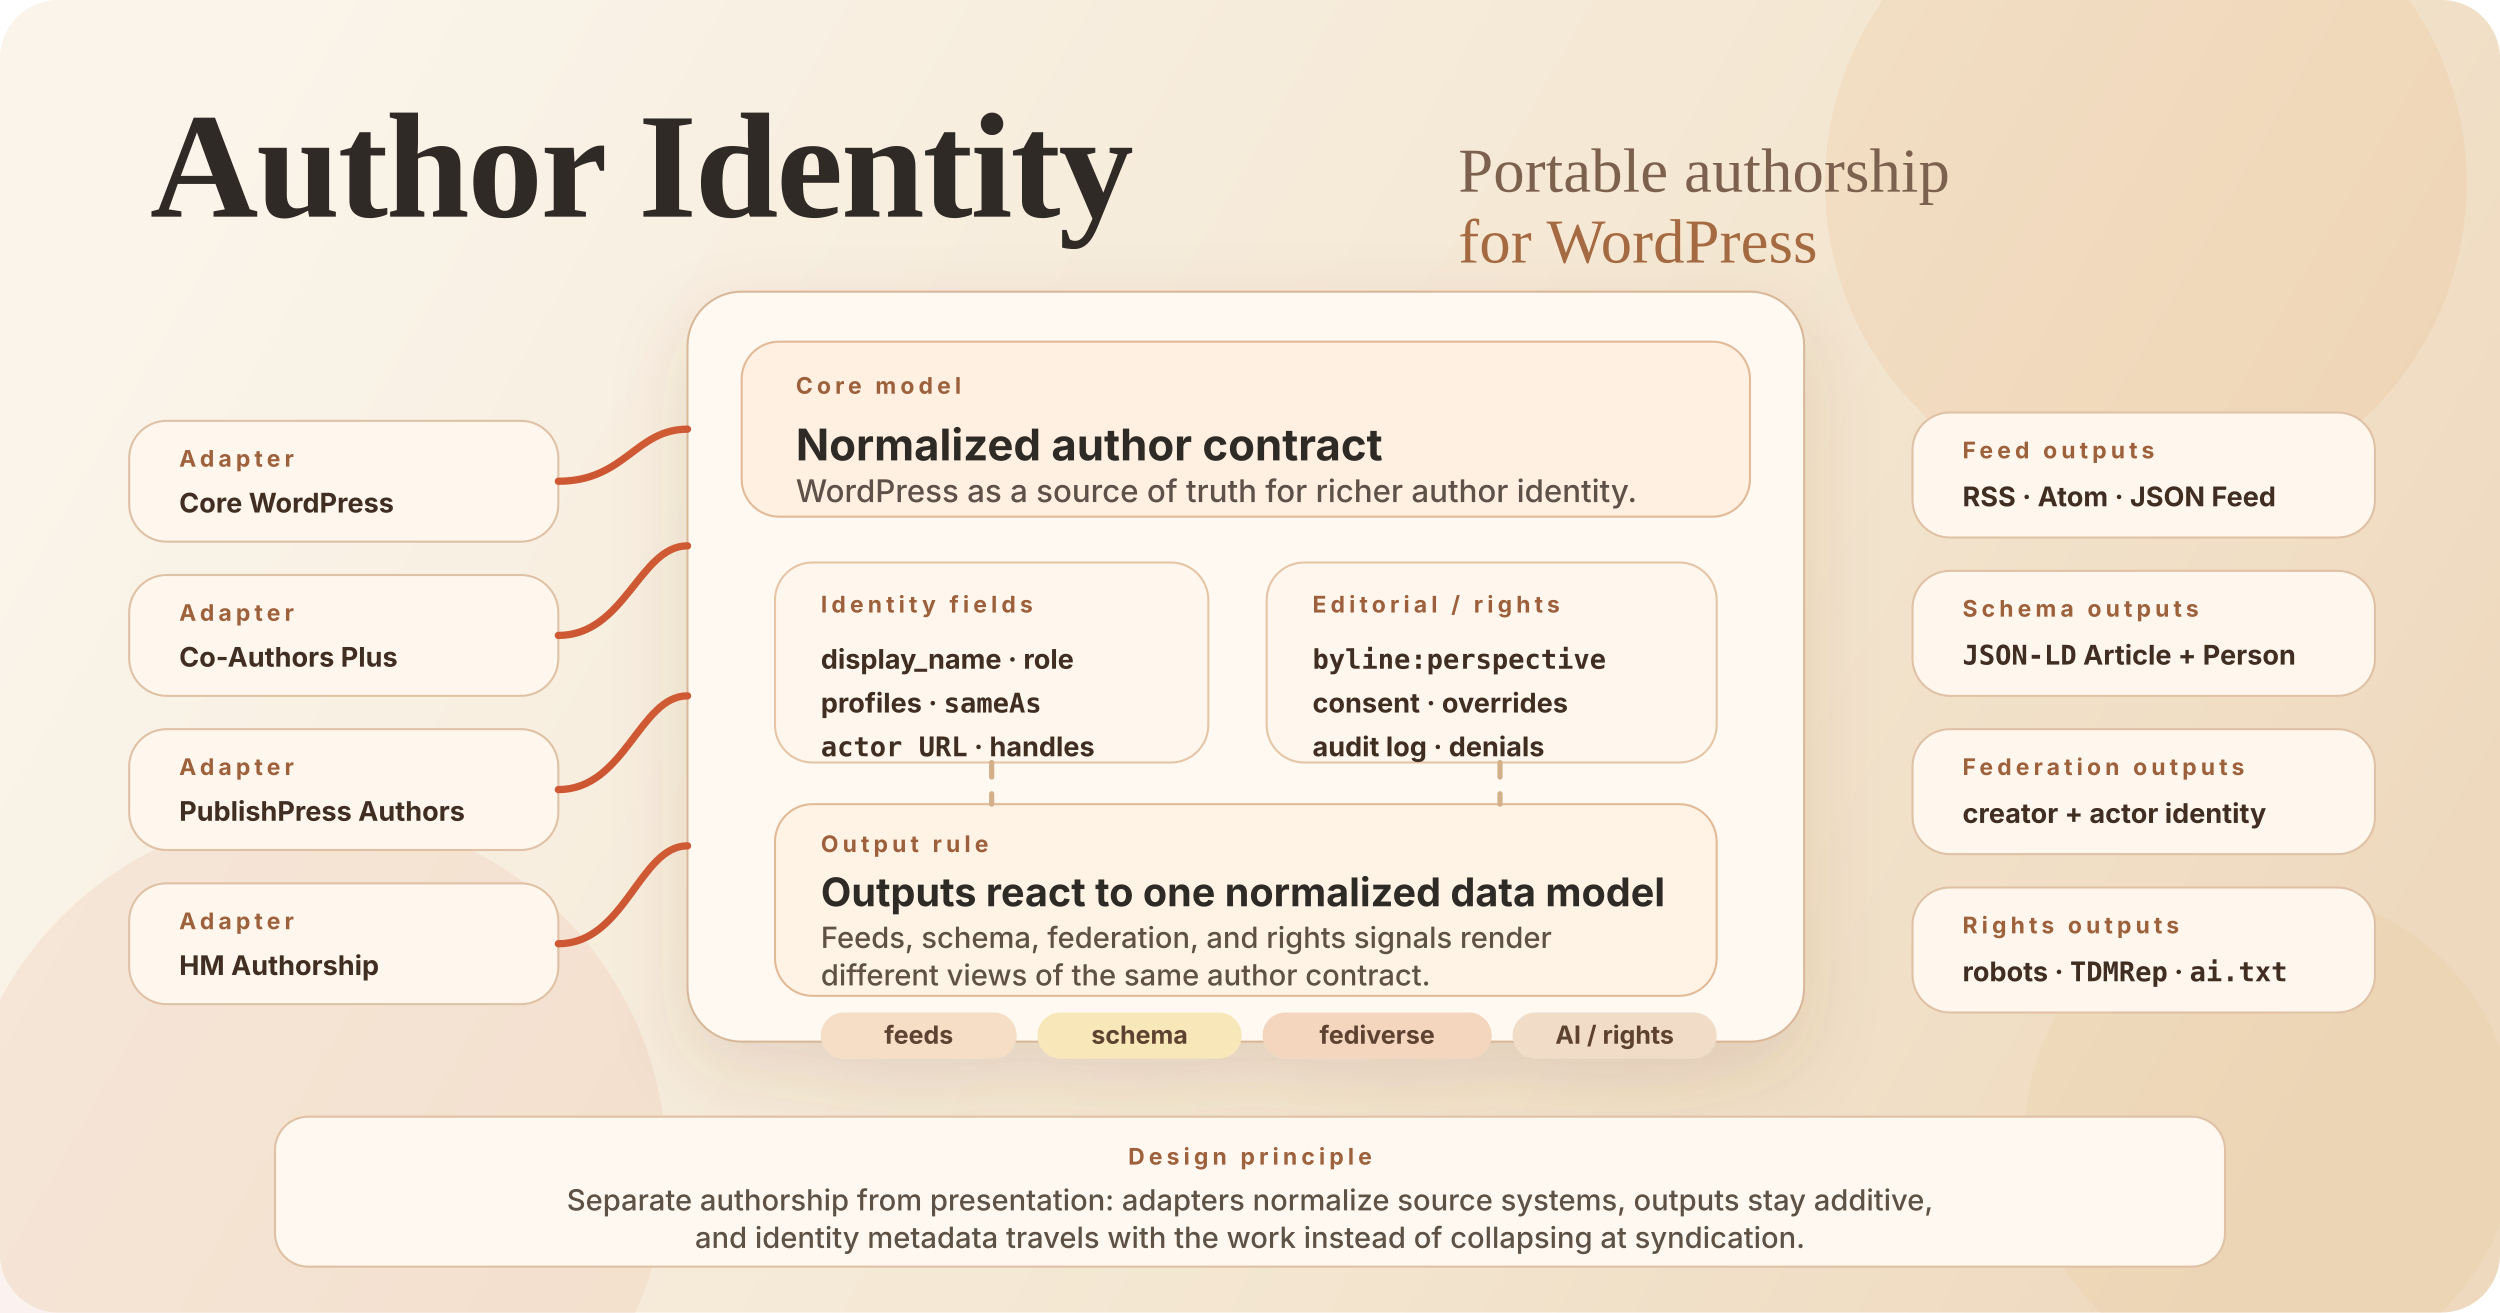
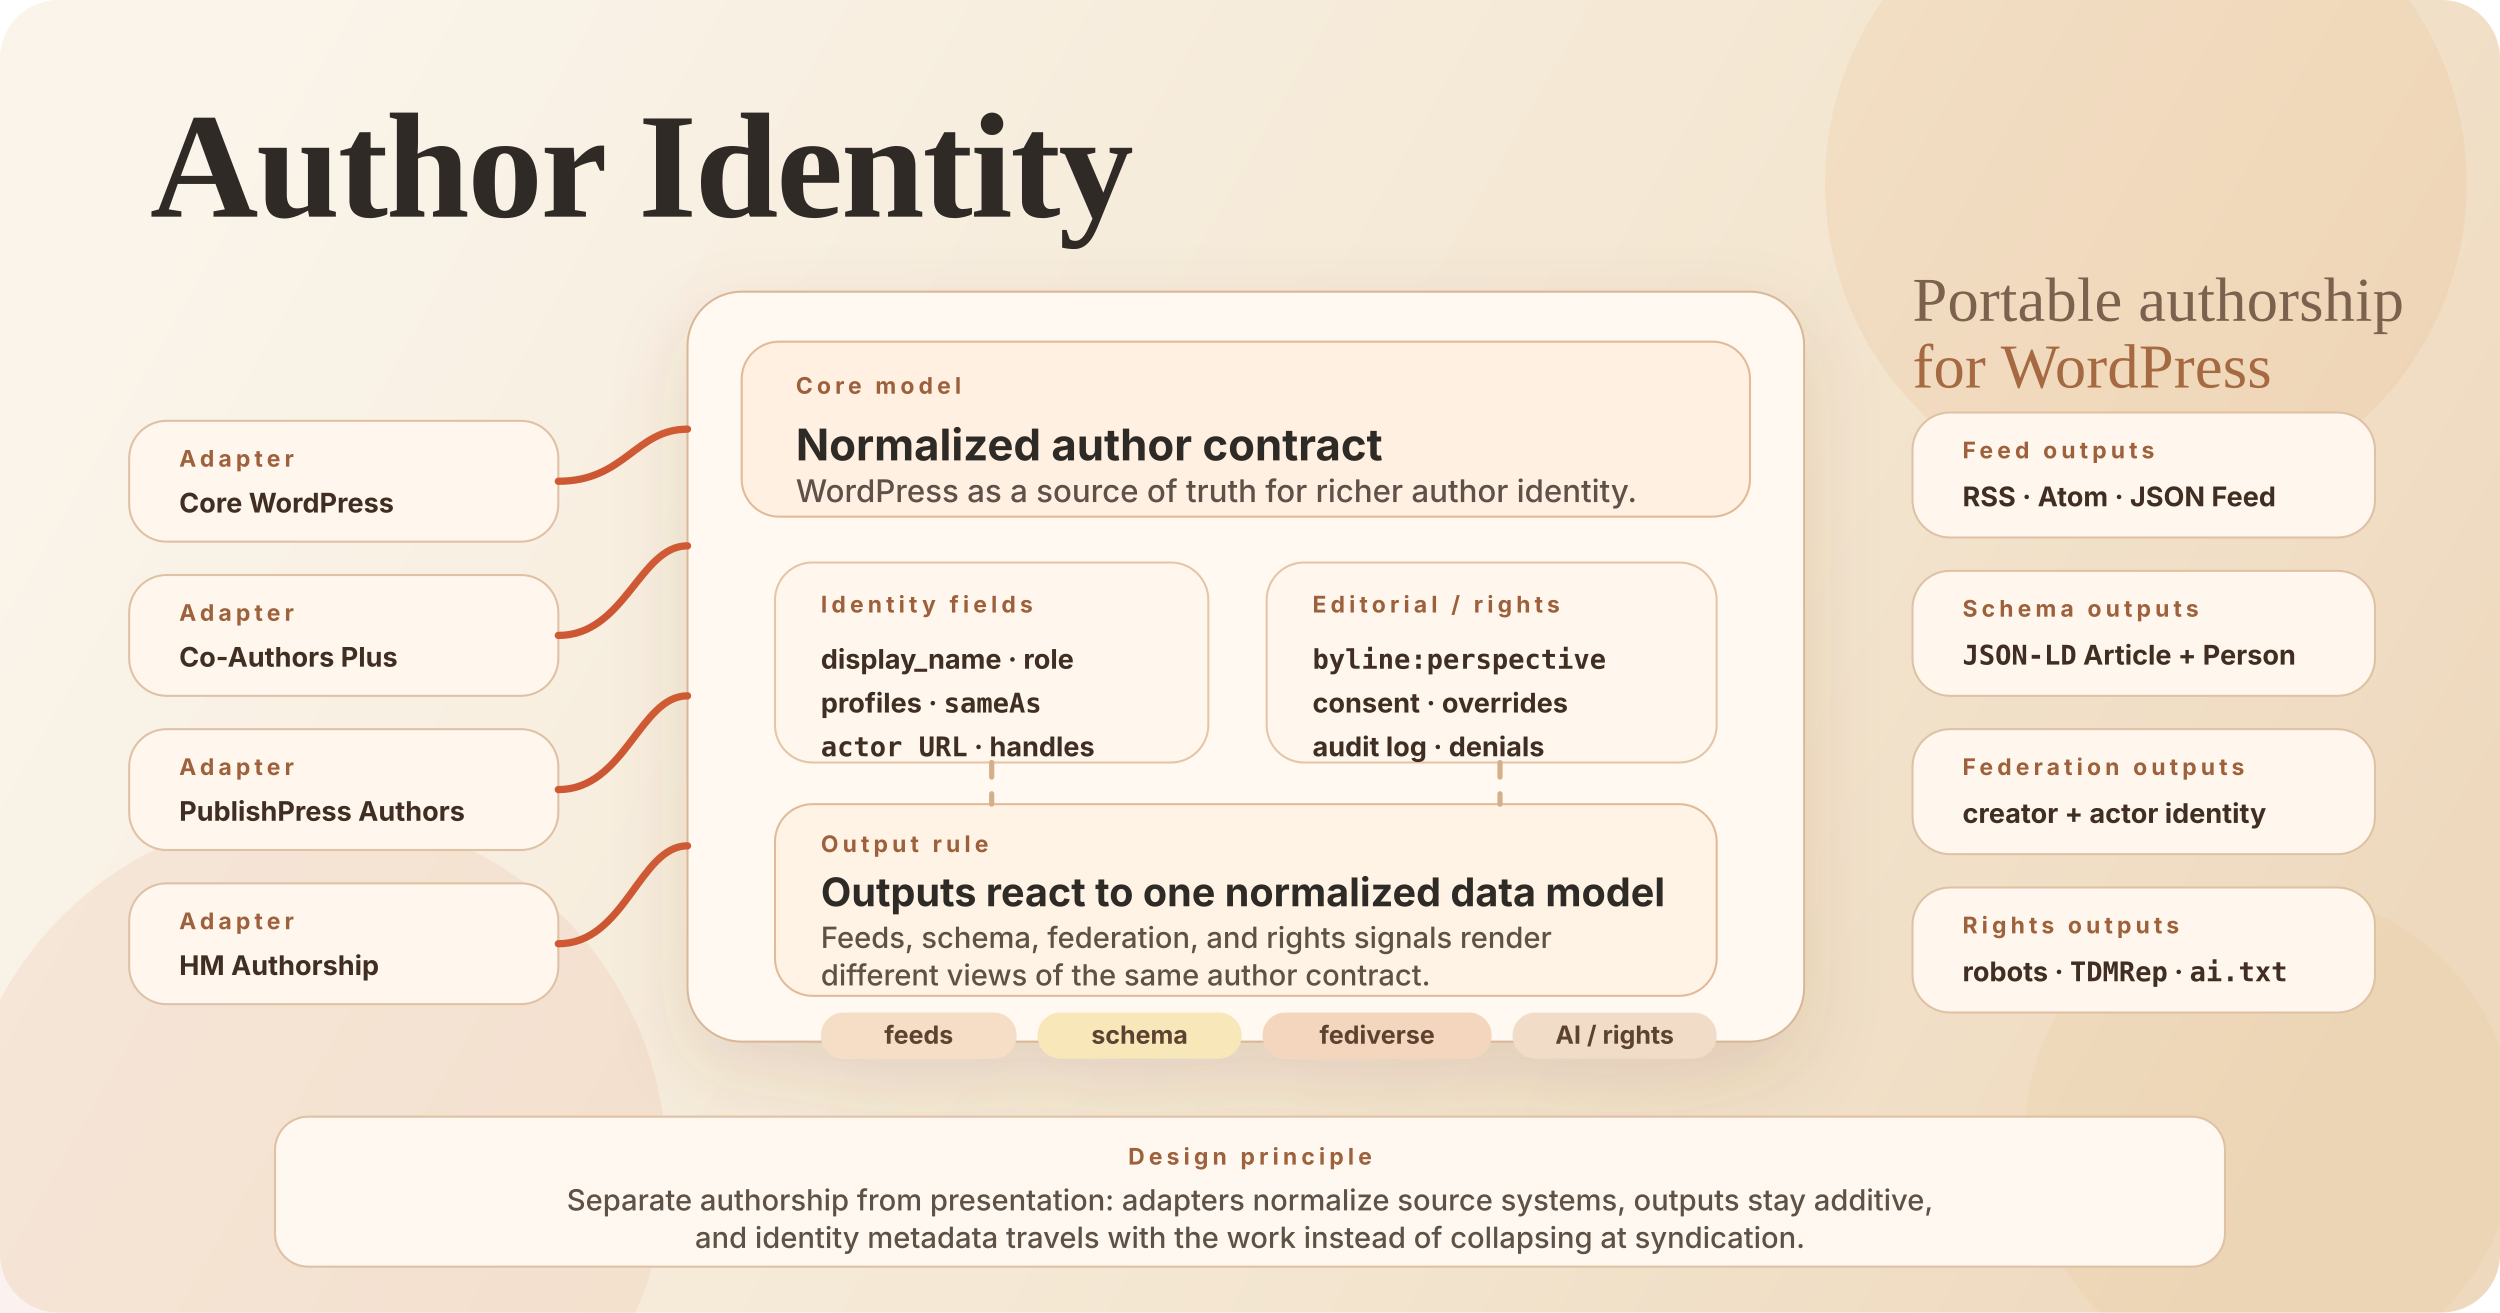
<svg xmlns="http://www.w3.org/2000/svg" width="1200" height="630" viewBox="0 0 1200 630" fill="none" role="img" aria-labelledby="title desc">
  <defs>
    <linearGradient id="bg" x1="120" y1="40" x2="1080" y2="590" gradientUnits="userSpaceOnUse">
      <stop stop-color="#FAF4EA" />
      <stop offset="0.6" stop-color="#F4E7D2" />
      <stop offset="1" stop-color="#EED9BE" />
    </linearGradient>
    <linearGradient id="warmAccent" x1="0" y1="0" x2="1" y2="1">
      <stop stop-color="#D96B3B" />
      <stop offset="1" stop-color="#C3472C" />
    </linearGradient>
    <linearGradient id="goldAccent" x1="0" y1="0" x2="1" y2="1">
      <stop stop-color="#D8A94B" />
      <stop offset="1" stop-color="#C98B2E" />
    </linearGradient>
    <filter id="shadow" x="-20%" y="-20%" width="140%" height="140%">
      <feDropShadow dx="0" dy="14" stdDeviation="18" flood-color="#7F4C27" flood-opacity="0.14" />
    </filter>
    <style>
      .eyebrow{font:700 11px ui-sans-serif,system-ui,-apple-system,BlinkMacSystemFont,"Segoe UI",sans-serif;letter-spacing:.18em;text-transform:uppercase;fill:#9D613C}
      .hero-title{font:700 72px Baskerville,"Libre Baskerville","Times New Roman",serif;fill:#2F2A26;letter-spacing:-0.9px}
      .hero-subtitle{font:400 30px Baskerville,"Libre Baskerville","Times New Roman",serif;fill:#7C614E;letter-spacing:0.1px}
      .hero-third{font:400 30px Baskerville,"Libre Baskerville","Times New Roman",serif;fill:#A56A41;letter-spacing:0.1px}
      .title{font:700 21px ui-sans-serif,system-ui,-apple-system,BlinkMacSystemFont,"Segoe UI",sans-serif;fill:#2F2A26}
      .subtitle{font:500 15px ui-sans-serif,system-ui,-apple-system,BlinkMacSystemFont,"Segoe UI",sans-serif;fill:#5D5148}
      .chip{font:700 13px ui-sans-serif,system-ui,-apple-system,BlinkMacSystemFont,"Segoe UI",sans-serif;fill:#402E23}
      .small{font:700 12px ui-sans-serif,system-ui,-apple-system,BlinkMacSystemFont,"Segoe UI",sans-serif;fill:#5D4330}
      .output-title{font:700 19px ui-sans-serif,system-ui,-apple-system,BlinkMacSystemFont,"Segoe UI",sans-serif;fill:#2F2A26}
      .body{font:500 14px ui-sans-serif,system-ui,-apple-system,BlinkMacSystemFont,"Segoe UI",sans-serif;fill:#5E5145}
      .code{font-family:ui-monospace,SFMono-Regular,Menlo,Consolas,monospace}
    </style>
  </defs>
  <rect width="1200" height="630" rx="28" fill="url(#bg)" />
  <circle cx="1030" cy="88" r="154" fill="#E79A58" opacity="0.12" />
  <circle cx="150" cy="560" r="170" fill="#D05538" opacity="0.08" />
  <circle cx="1090" cy="545" r="118" fill="#D8A94B" opacity="0.08" />
  <text x="72" y="104" class="hero-title">Author Identity</text>
-   <text x="700" y="92" class="hero-subtitle">Portable authorship</text>
-   <text x="700" y="126" class="hero-third">for WordPress</text>
+   <text x="918" y="154" class="hero-subtitle">Portable authorship</text>
+   <text x="918" y="186" class="hero-third">for WordPress</text>
  <g filter="url(#shadow)">
    <rect x="330" y="140" width="536" height="360" rx="26" fill="#FFF9F2" stroke="#D9B899" />
    <rect x="356" y="164" width="484" height="84" rx="18" fill="#FFF0E2" stroke="#E2BA97" />
    <text x="382" y="189" class="eyebrow">Core model</text>
    <text x="382" y="221" class="title">Normalized author contract</text>
    <text x="382" y="241" class="subtitle">WordPress as a source of truth for richer author identity.</text>
    <g>
      <rect x="372" y="270" width="208" height="96" rx="18" fill="#FFF7ED" stroke="#E5C5A6" />
      <text x="394" y="294" class="eyebrow">Identity fields</text>
      <text x="394" y="321" class="chip">display_name · role</text>
      <text x="394" y="342" class="chip">profiles · <tspan class="code">sameAs</tspan>
      </text>
      <text x="394" y="363" class="chip">
        <tspan class="code">actor URL</tspan> · handles</text>
    </g>
    <g>
      <rect x="608" y="270" width="216" height="96" rx="18" fill="#FFF7ED" stroke="#E5C5A6" />
      <text x="630" y="294" class="eyebrow">Editorial / rights</text>
      <text x="630" y="321" class="chip">
        <tspan class="code">byline:perspective</tspan>
      </text>
      <text x="630" y="342" class="chip">consent · overrides</text>
      <text x="630" y="363" class="chip">audit log · denials</text>
    </g>
    <g>
      <rect x="372" y="386" width="452" height="92" rx="18" fill="#FFF3E5" stroke="#E2BA97" />
      <text x="394" y="409" class="eyebrow">Output rule</text>
      <text x="394" y="435" class="output-title">Outputs react to one normalized data model</text>
      <text x="394" y="455" class="body">Feeds, schema, federation, and rights signals render</text>
      <text x="394" y="473" class="body">different views of the same author contract.</text>
    </g>
    <g transform="translate(394 486)">
      <rect width="94" height="22" rx="11" fill="#F6DDC6" />
      <text x="47" y="15" text-anchor="middle" class="small">feeds</text>
    </g>
    <g transform="translate(498 486)">
      <rect width="98" height="22" rx="11" fill="#F8E7B8" />
      <text x="49" y="15" text-anchor="middle" class="small">schema</text>
    </g>
    <g transform="translate(606 486)">
      <rect width="110" height="22" rx="11" fill="#F4D5BE" />
      <text x="55" y="15" text-anchor="middle" class="small">fediverse</text>
    </g>
    <g transform="translate(726 486)">
      <rect width="98" height="22" rx="11" fill="#F1DDC7" />
      <text x="49" y="15" text-anchor="middle" class="small">AI / rights</text>
    </g>
  </g>
  <g>
    <rect x="62" y="202" width="206" height="58" rx="18" fill="#FFF7ED" stroke="#DFC1A5" />
    <text x="86" y="224" class="eyebrow">Adapter</text>
    <text x="86" y="246" class="chip">Core WordPress</text>
    <rect x="62" y="276" width="206" height="58" rx="18" fill="#FFF7ED" stroke="#DFC1A5" />
    <text x="86" y="298" class="eyebrow">Adapter</text>
    <text x="86" y="320" class="chip">Co-Authors Plus</text>
    <rect x="62" y="350" width="206" height="58" rx="18" fill="#FFF7ED" stroke="#DFC1A5" />
    <text x="86" y="372" class="eyebrow">Adapter</text>
    <text x="86" y="394" class="chip">PublishPress Authors</text>
    <rect x="62" y="424" width="206" height="58" rx="18" fill="#FFF7ED" stroke="#DFC1A5" />
    <text x="86" y="446" class="eyebrow">Adapter</text>
    <text x="86" y="468" class="chip">HM Authorship</text>
  </g>
  <g>
    <rect x="918" y="198" width="222" height="60" rx="18" fill="#FFF7ED" stroke="#DFC1A5" />
    <text x="942" y="220" class="eyebrow">Feed outputs</text>
    <text x="942" y="243" class="chip">RSS · Atom · JSON Feed</text>
    <rect x="918" y="274" width="222" height="60" rx="18" fill="#FFF7ED" stroke="#DFC1A5" />
    <text x="942" y="296" class="eyebrow">Schema outputs</text>
    <text x="942" y="319" class="chip">
      <tspan class="code">JSON-LD</tspan> Article + Person</text>
    <rect x="918" y="350" width="222" height="60" rx="18" fill="#FFF7ED" stroke="#DFC1A5" />
    <text x="942" y="372" class="eyebrow">Federation outputs</text>
    <text x="942" y="395" class="chip">creator + actor identity</text>
    <rect x="918" y="426" width="222" height="60" rx="18" fill="#FFF7ED" stroke="#DFC1A5" />
    <text x="942" y="448" class="eyebrow">Rights outputs</text>
    <text x="942" y="471" class="chip">robots · <tspan class="code">TDMRep</tspan> · <tspan class="code">ai.txt</tspan>
    </text>
  </g>
  <g stroke-linecap="round" stroke-linejoin="round" fill="none">
    <path d="M268 231C300 231 305 206 330 206" stroke="url(#warmAccent)" stroke-width="3.5" />
    <path d="M268 305C300 305 307 262 330 262" stroke="url(#warmAccent)" stroke-width="3.5" />
    <path d="M268 379C300 379 307 334 330 334" stroke="url(#warmAccent)" stroke-width="3.5" />
    <path d="M268 453C300 453 307 406 330 406" stroke="url(#warmAccent)" stroke-width="3.5" />
    <path d="M866 228C892 228 900 228 918 228" stroke="url(#goldAccent)" stroke-width="3.5" />
    <path d="M866 304C892 304 900 304 918 304" stroke="url(#goldAccent)" stroke-width="3.5" />
    <path d="M866 380C892 380 900 380 918 380" stroke="url(#goldAccent)" stroke-width="3.5" />
    <path d="M866 456C892 456 900 456 918 456" stroke="url(#goldAccent)" stroke-width="3.5" />
    <path d="M476 366V386" stroke="#D4B08A" stroke-width="2.5" stroke-dasharray="7 8" />
    <path d="M720 366V386" stroke="#D4B08A" stroke-width="2.5" stroke-dasharray="7 8" />
  </g>
  <g>
    <rect x="132" y="536" width="936" height="72" rx="16" fill="#FFF8F0" stroke="#DFC1A5" />
    <text x="600" y="559" text-anchor="middle" class="eyebrow">Design principle</text>
    <text x="600" y="581" text-anchor="middle" class="body">Separate authorship from presentation: adapters normalize source systems, outputs stay additive,</text>
    <text x="600" y="599" text-anchor="middle" class="body">and identity metadata travels with the work instead of collapsing at syndication.</text>
  </g>
</svg>
